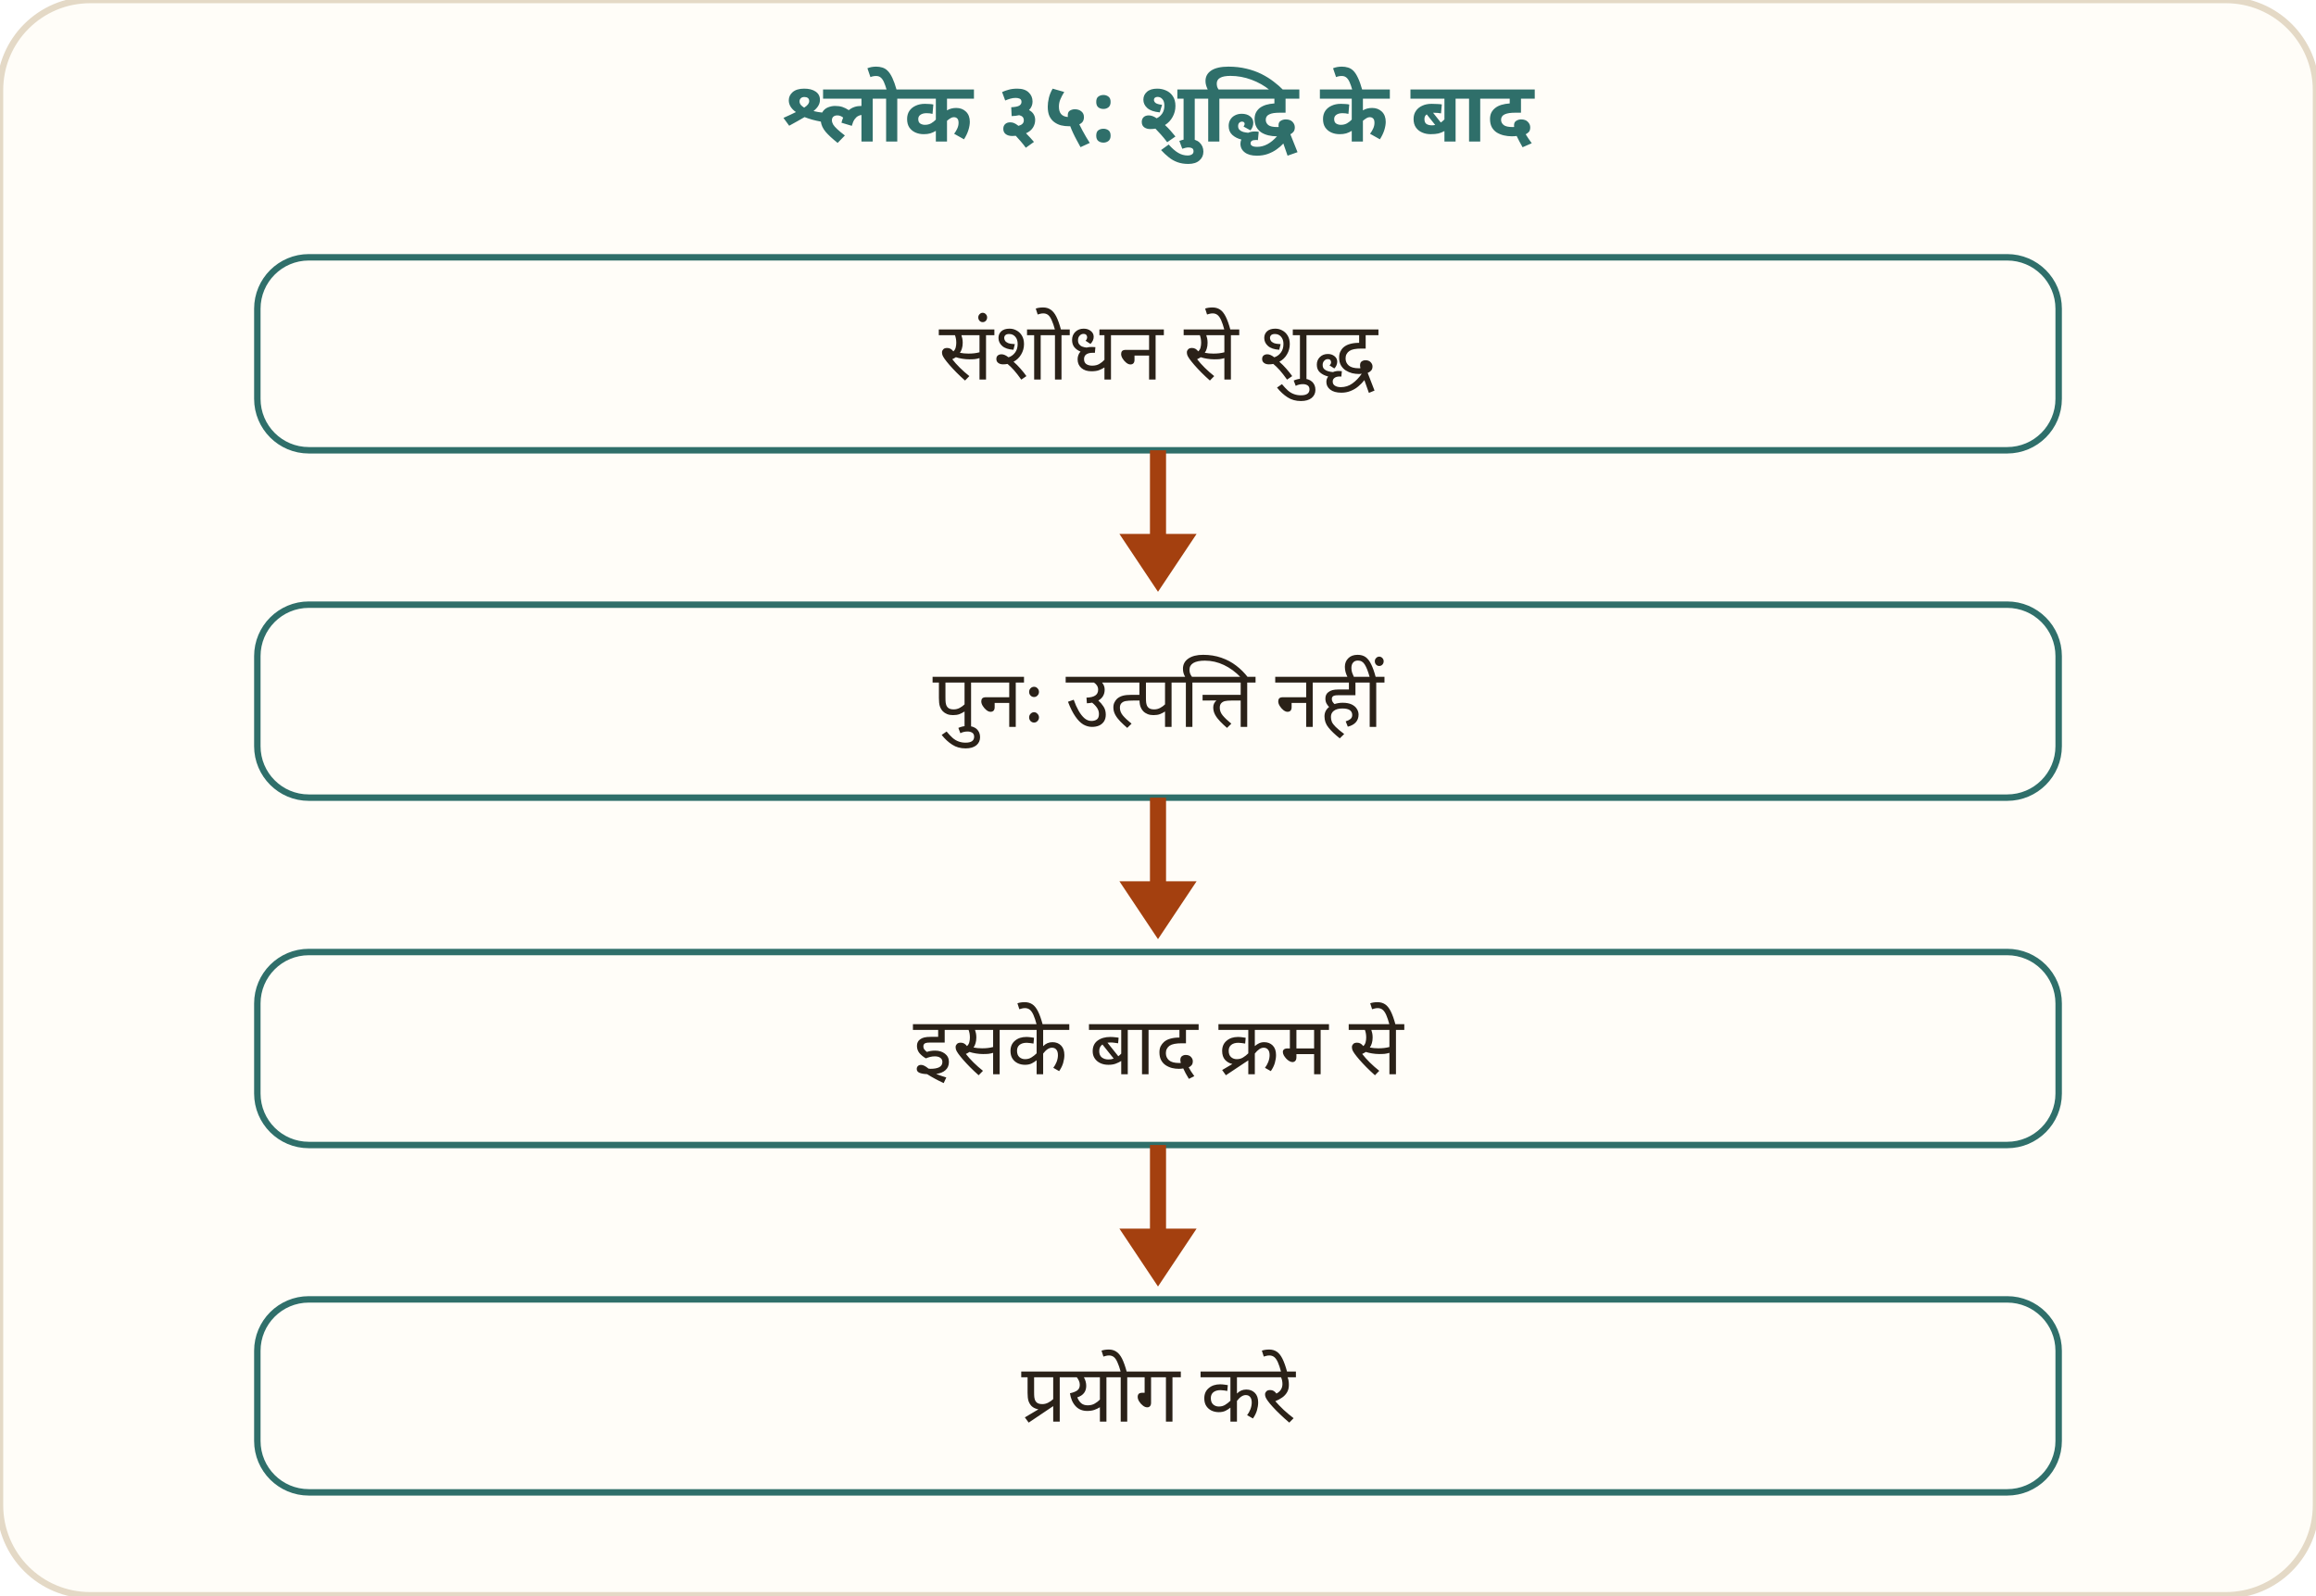
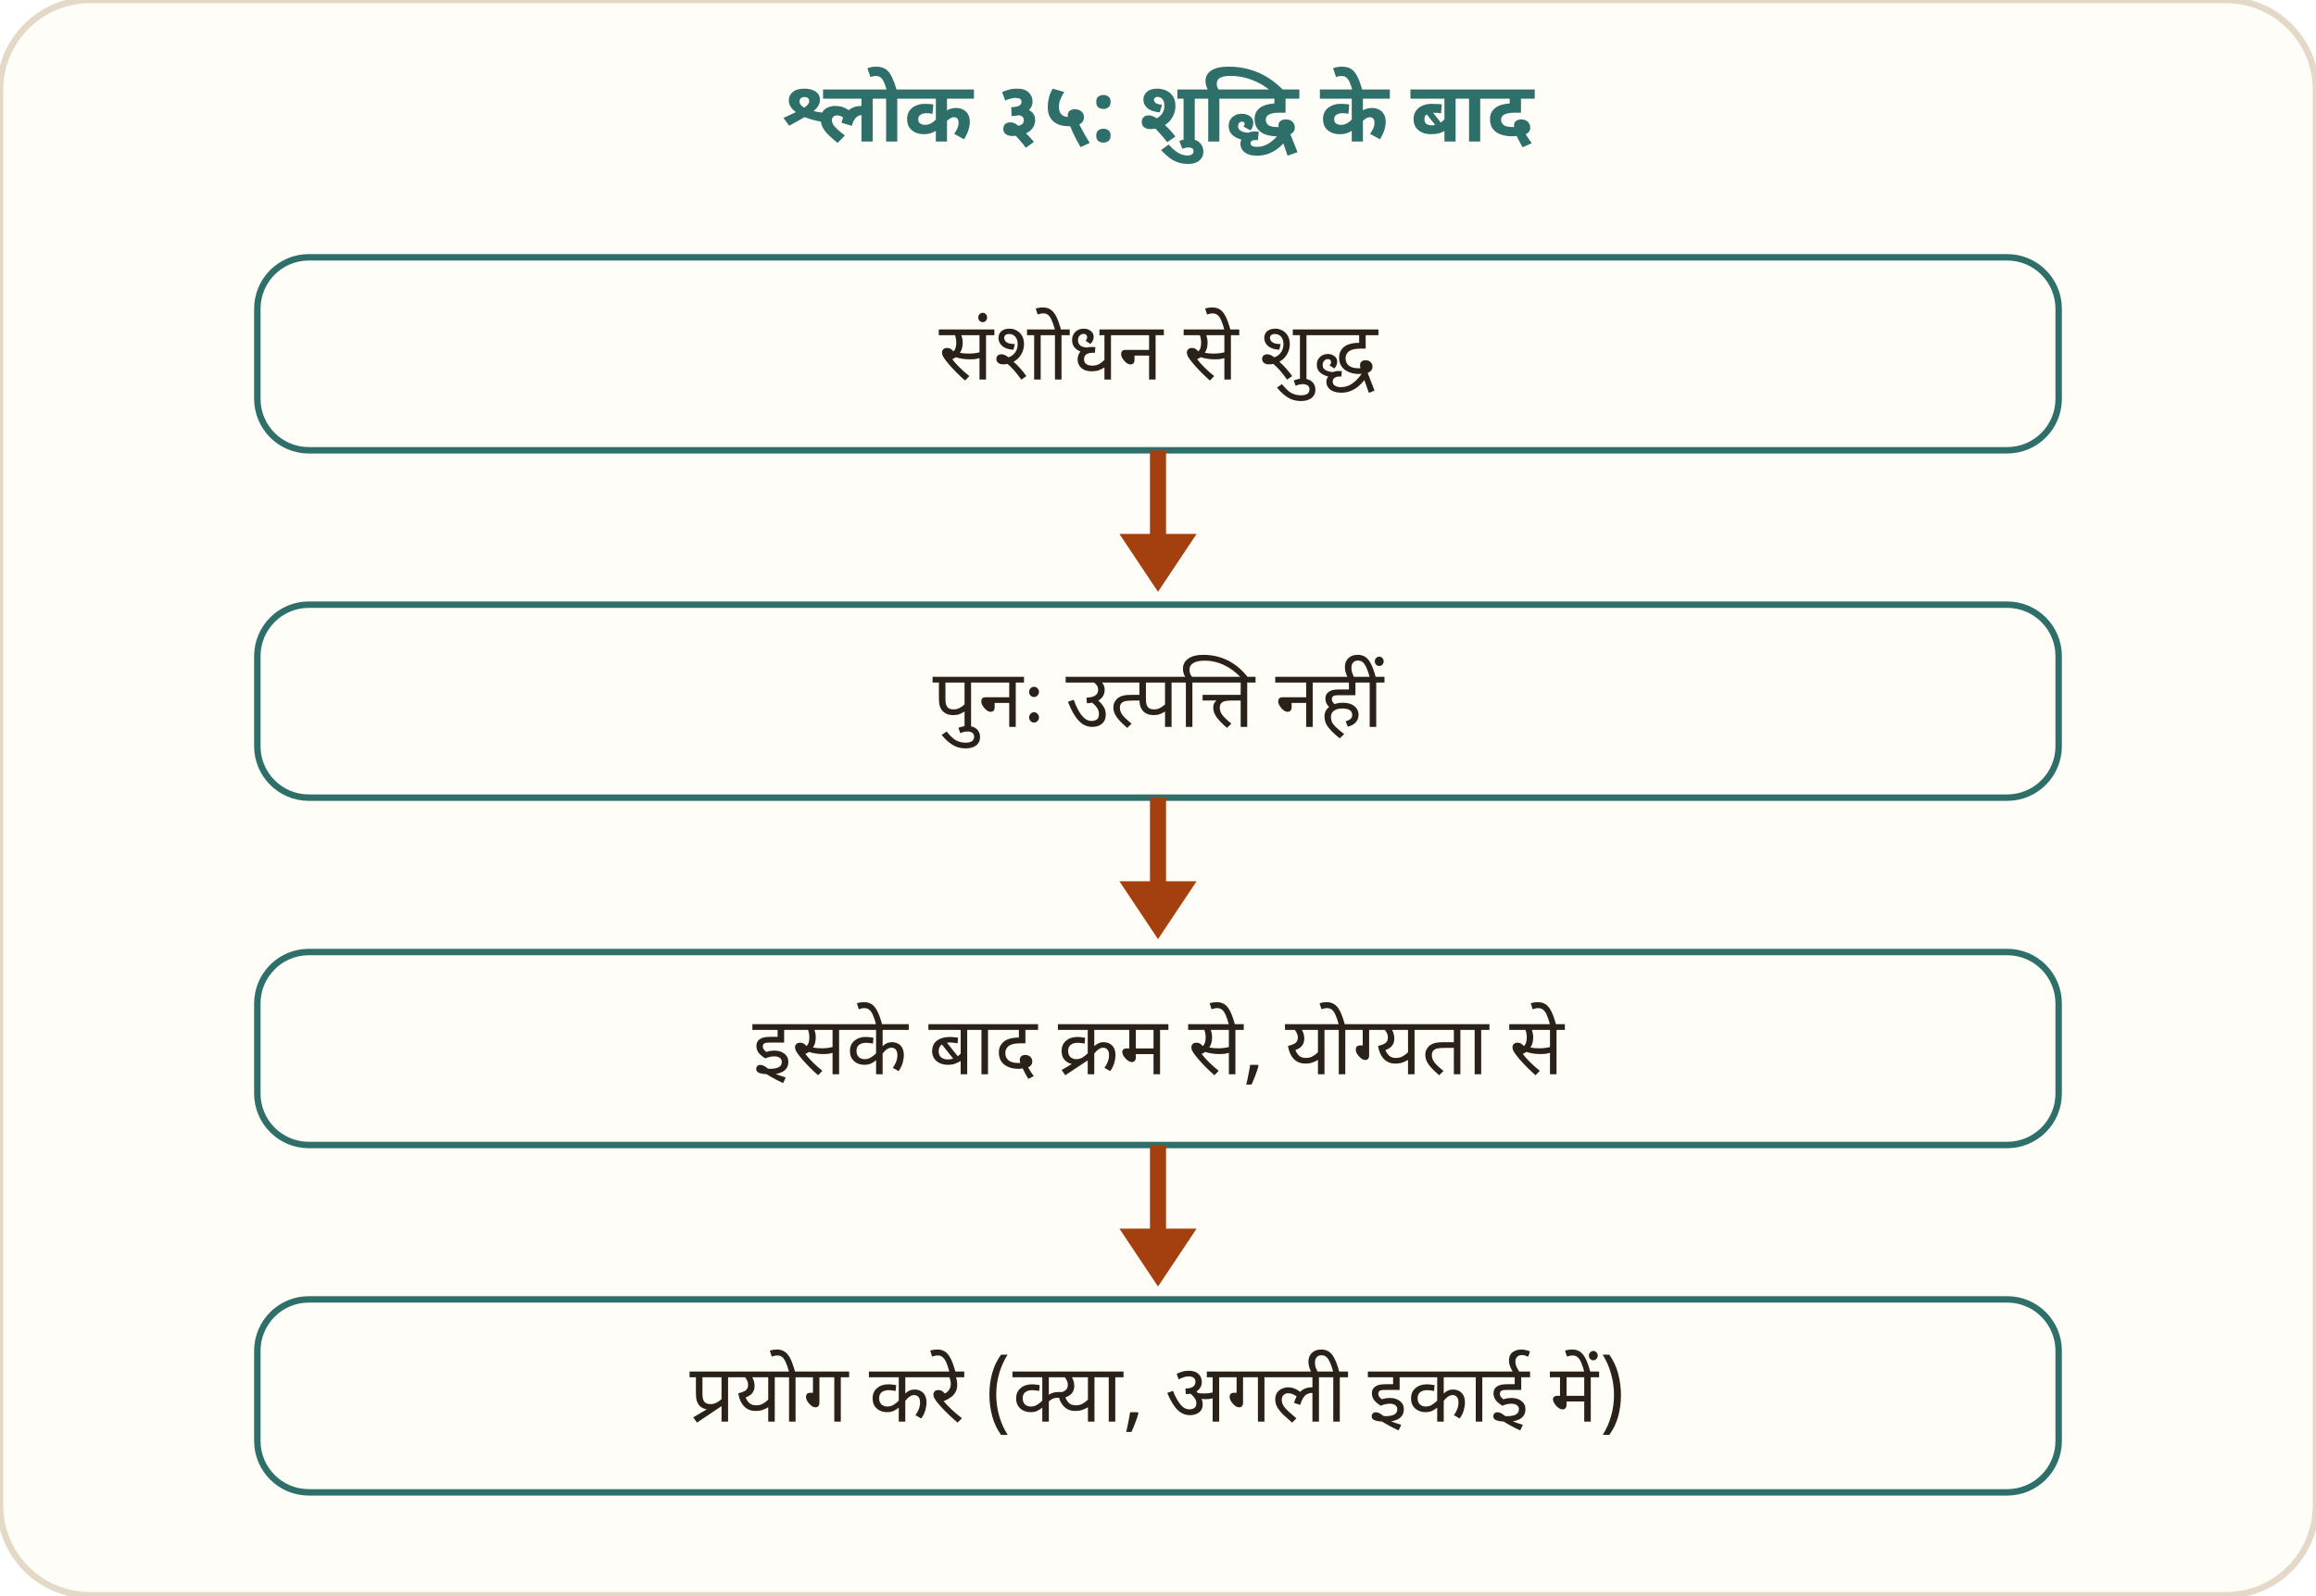
<svg xmlns="http://www.w3.org/2000/svg" viewBox="0 0 360 248" role="img">
  <rect width="360" height="248" rx="14" fill="#fffdf8" stroke="#e4d9c6" />
  <text x="180" y="22" font-family="'Noto Sans Devanagari','Mukta','Nirmala UI','Mangal',sans-serif" font-size="13" font-weight="700" fill="#2f6f6a" text-anchor="middle">श्लोक ३५: शुद्धि के बाद</text>
  <rect x="40" y="40" width="280" height="30" rx="8" fill="#fffdf8" stroke="#2f6f6a" />
  <text x="180.0" y="59.0" font-family="'Noto Sans Devanagari','Mukta','Nirmala UI','Mangal',sans-serif" font-size="12.5" font-weight="500" fill="#2a2118" text-anchor="middle">संशोधन से शुद्ध</text>
  <line x1="180" y1="70" x2="180" y2="86" stroke="#a4400f" stroke-width="2.5" />
  <polygon points="180,92 174,83 186,83" fill="#a4400f" />
  <rect x="40" y="94" width="280" height="30" rx="8" fill="#fffdf8" stroke="#2f6f6a" />
  <text x="180.0" y="113.0" font-family="'Noto Sans Devanagari','Mukta','Nirmala UI','Mangal',sans-serif" font-size="12.5" font-weight="500" fill="#2a2118" text-anchor="middle">पुनः उत्पत्ति नहीं</text>
  <line x1="180" y1="124" x2="180" y2="140" stroke="#a4400f" stroke-width="2.5" />
  <polygon points="180,146 174,137 186,137" fill="#a4400f" />
  <rect x="40" y="148" width="280" height="30" rx="8" fill="#fffdf8" stroke="#2f6f6a" />
-   <text x="180.0" y="167.0" font-family="'Noto Sans Devanagari','Mukta','Nirmala UI','Mangal',sans-serif" font-size="12.5" font-weight="500" fill="#2a2118" text-anchor="middle">इसके बाद क्रम से</text>
+   <text x="180.0" y="167.0" font-family="'Noto Sans Devanagari','Mukta','Nirmala UI','Mangal',sans-serif" font-size="12.5" font-weight="500" fill="#2a2118" text-anchor="middle">इसके बाद क्रम से, योग्यता से</text>
  <line x1="180" y1="178" x2="180" y2="194" stroke="#a4400f" stroke-width="2.5" />
  <polygon points="180,200 174,191 186,191" fill="#a4400f" />
  <rect x="40" y="202" width="280" height="30" rx="8" fill="#fffdf8" stroke="#2f6f6a" />
-   <text x="180.0" y="221.0" font-family="'Noto Sans Devanagari','Mukta','Nirmala UI','Mangal',sans-serif" font-size="12.5" font-weight="500" fill="#2a2118" text-anchor="middle">प्रयोग करे</text>
+   <text x="180.0" y="221.0" font-family="'Noto Sans Devanagari','Mukta','Nirmala UI','Mangal',sans-serif" font-size="12.5" font-weight="500" fill="#2a2118" text-anchor="middle">प्रयोग करे (क्या, अगली इकाई में)</text>
</svg>
